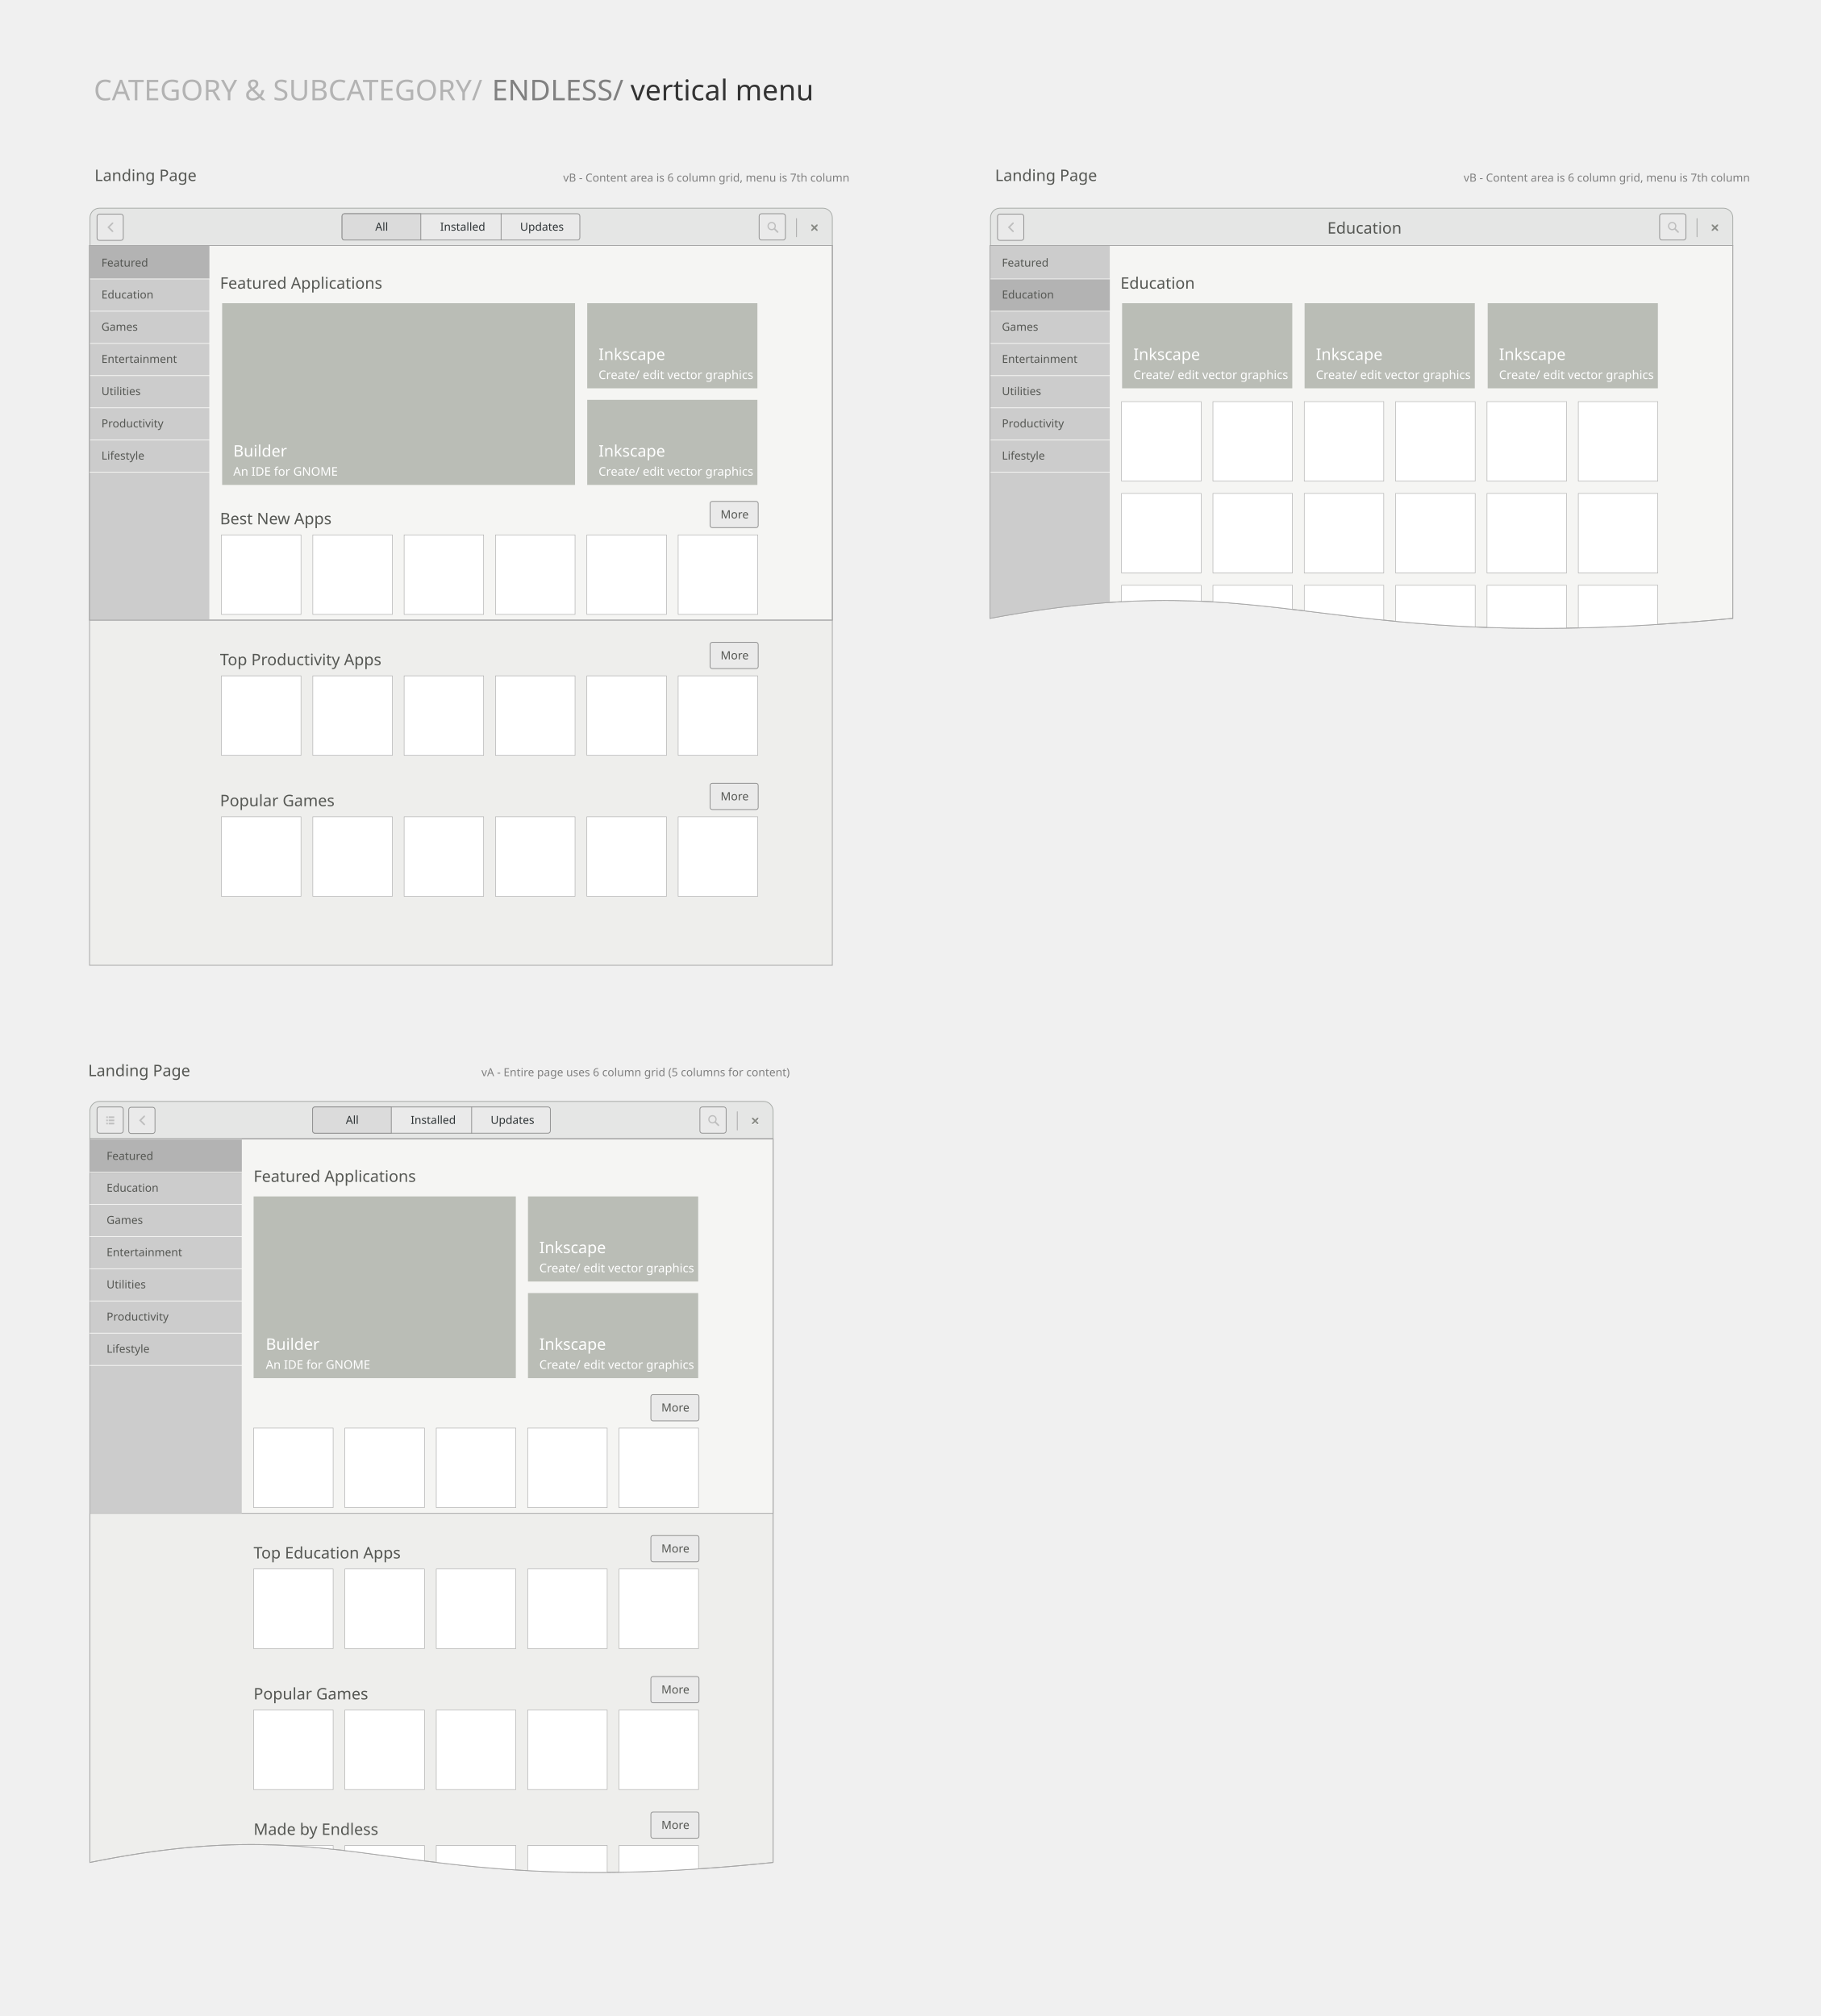
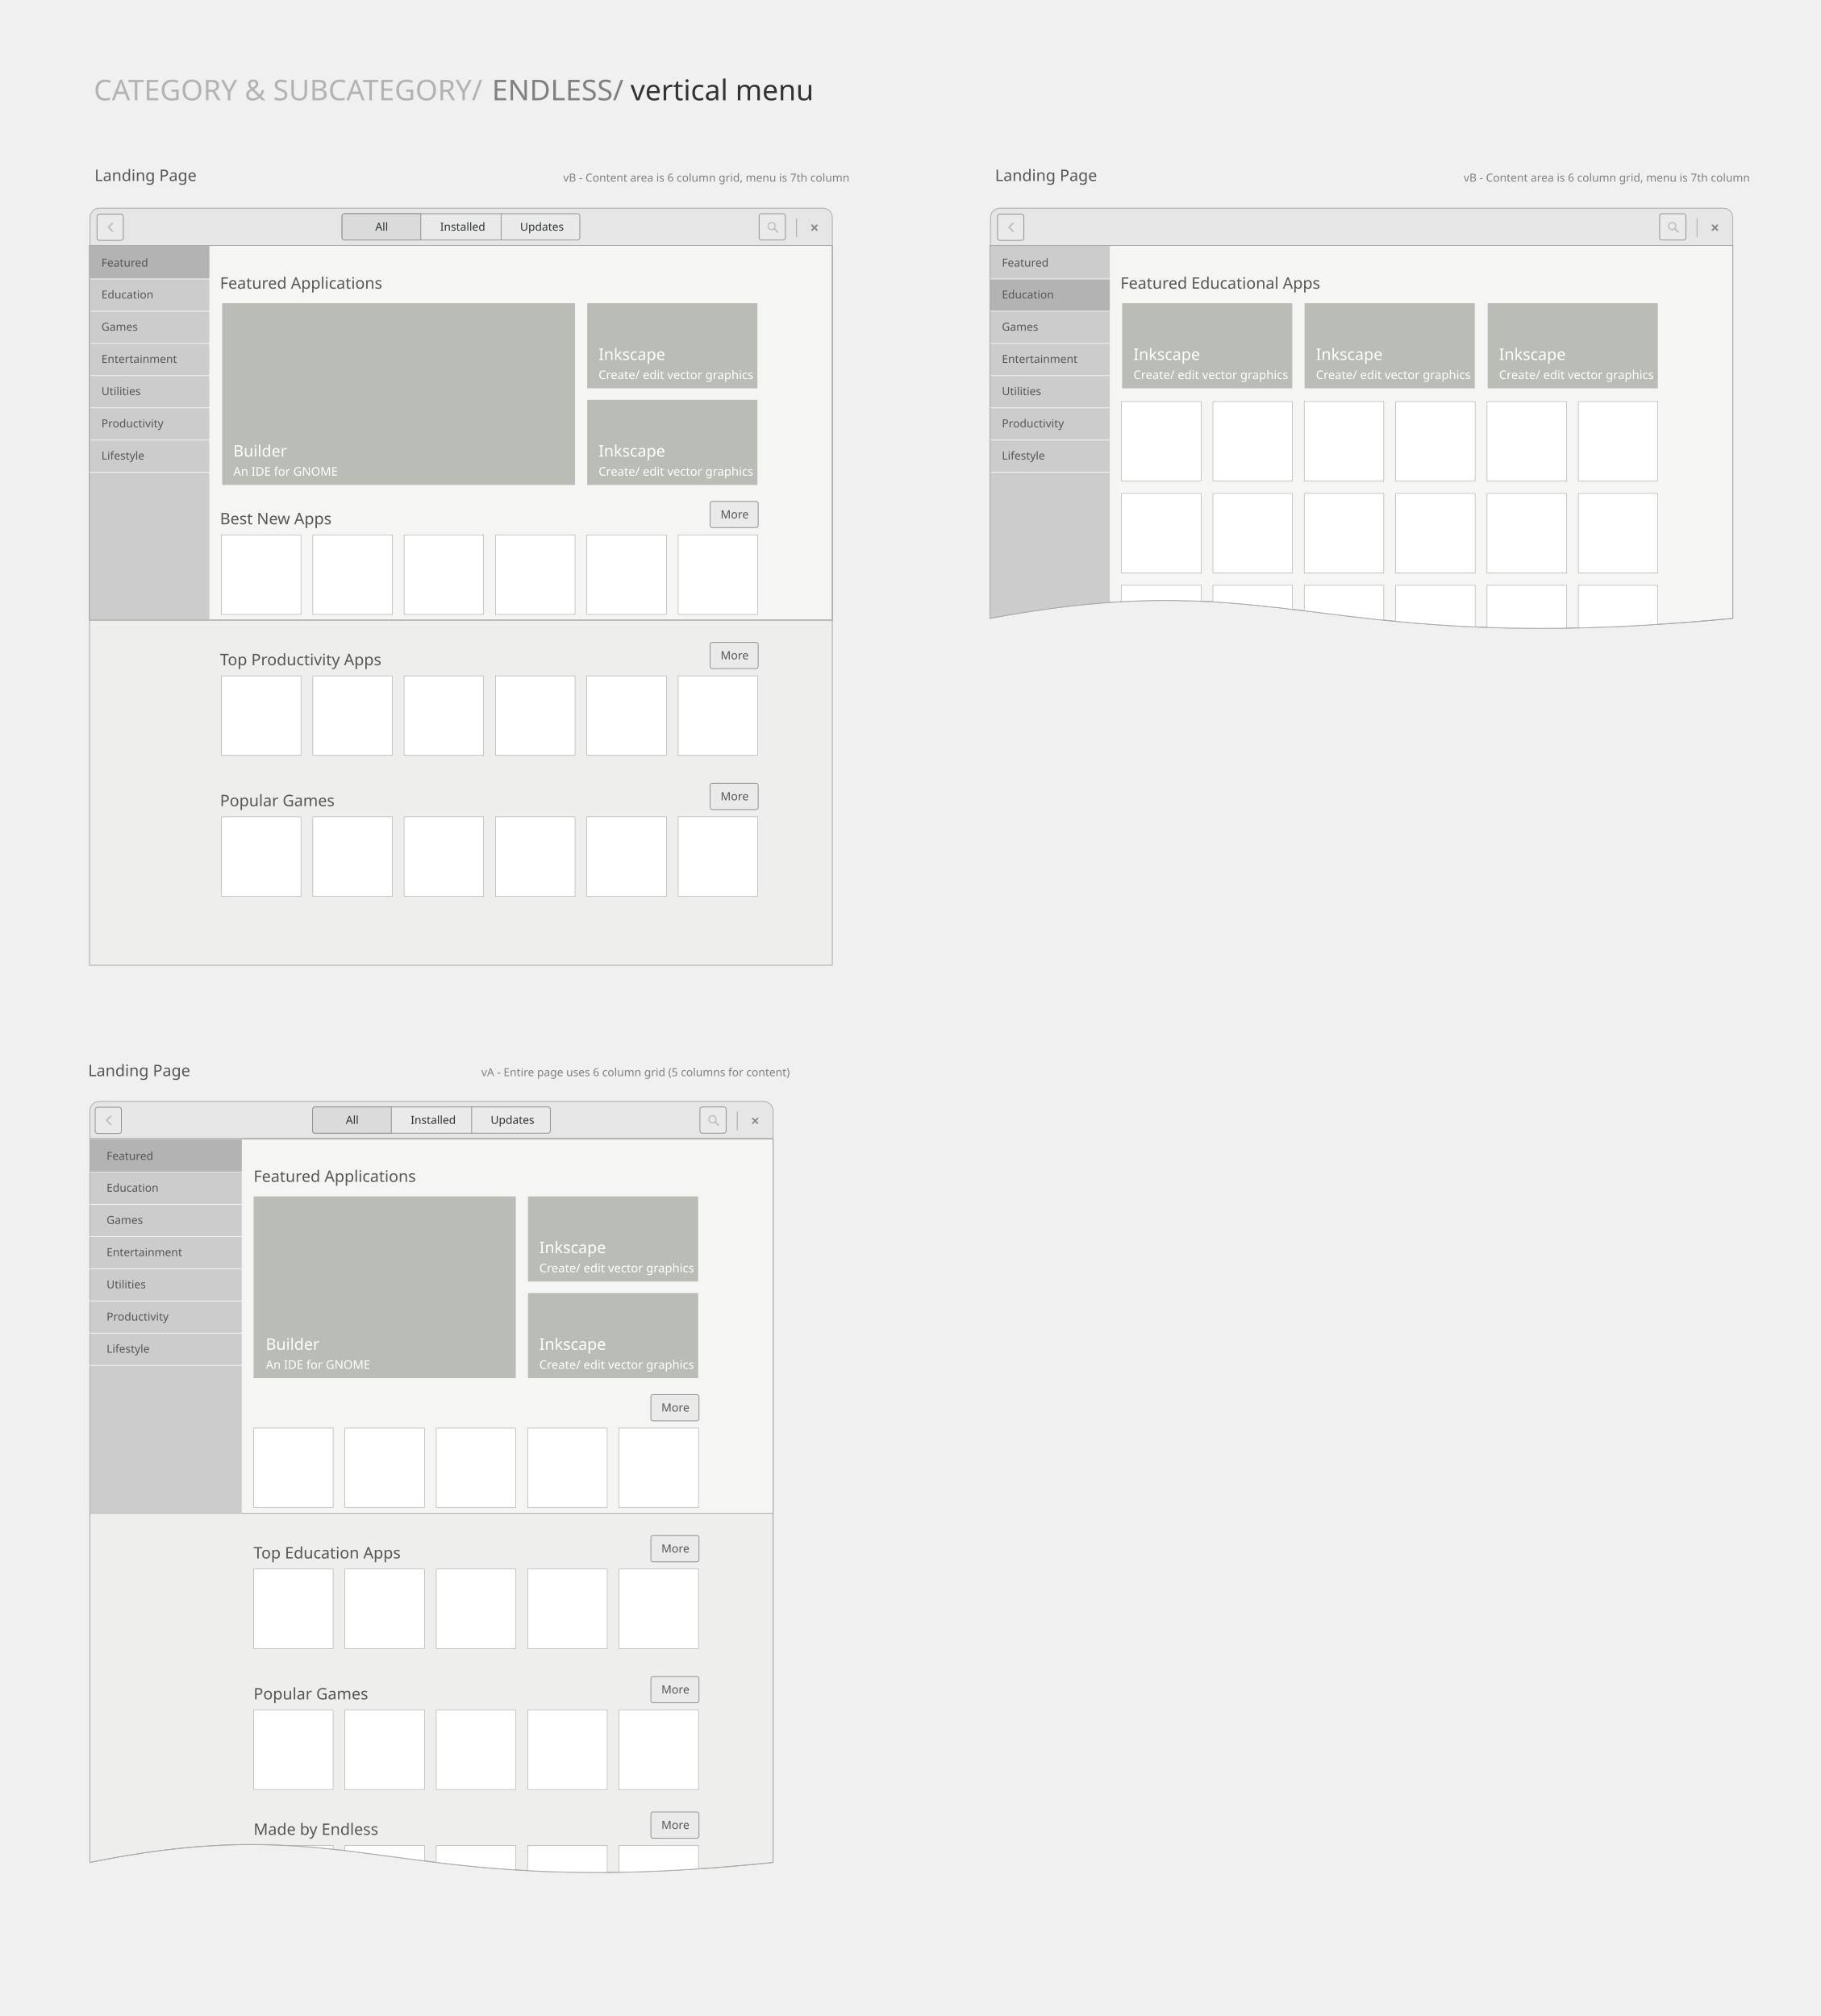
<svg xmlns="http://www.w3.org/2000/svg" id="svg3923" viewBox="0 0 2289.23 2534.99">
  <defs>
-     <style>.cls-1,.cls-11,.cls-16,.cls-17,.cls-27,.cls-30,.cls-5{fill:none;}.cls-2{fill:#f5f5f3;}.cls-15,.cls-2,.cls-27,.cls-3,.cls-5{stroke:#a7a7a7;}.cls-2,.cls-27,.cls-3,.cls-30{stroke-linecap:square;}.cls-3{fill:#eeeeec;}.cls-4{fill:#e5e6e5;stroke:#a7aba7;}.cls-11,.cls-16,.cls-17,.cls-5{stroke-linecap:round;}.cls-21,.cls-6{fill:#888a85;}.cls-10,.cls-13,.cls-14,.cls-18,.cls-19,.cls-7{isolation:isolate;}.cls-13,.cls-7{font-size:20px;}.cls-18,.cls-31,.cls-7{fill:#555753;}.cls-10,.cls-13,.cls-14,.cls-18,.cls-19,.cls-23,.cls-31,.cls-7{font-family:Cantarell;}.cls-8{fill:#eaeaea;}.cls-11,.cls-8,.cls-9{stroke:#919191;}.cls-9{fill:#dbdbdb;}.cls-10,.cls-19,.cls-31{font-size:14px;}.cls-10{fill:#2e3436;}.cls-12{fill:#babdb6;}.cls-13,.cls-14,.cls-15,.cls-20{fill:#fff;}.cls-14{font-size:15px;}.cls-15{stroke-width:0.62px;}.cls-16,.cls-17{stroke:#bebebe;stroke-linejoin:round;}.cls-16{stroke-width:1.55px;}.cls-17{stroke-width:2px;}.cls-18{font-size:14.3px;}.cls-19,.cls-24{fill:gray;}.cls-21{fill-opacity:0;}.cls-22{fill:#bebebe;}.cls-23{font-size:36px;}.cls-23,.cls-29{fill:#b3b3b3;}.cls-25{fill:#333;}.cls-26{clip-path:url(#clip-path);}.cls-28{fill:#ccc;}.cls-30{stroke:#f5f5f3;}.cls-32{clip-path:url(#clip-path-2);}</style>
+     <style>.cls-1,.cls-11,.cls-16,.cls-17,.cls-25,.cls-28,.cls-5{fill:none;}.cls-2{fill:#f5f5f3;}.cls-15,.cls-2,.cls-25,.cls-3,.cls-5{stroke:#a7a7a7;}.cls-2,.cls-25,.cls-28,.cls-3{stroke-linecap:square;}.cls-3{fill:#eeeeec;}.cls-4{fill:#e5e6e5;stroke:#a7aba7;}.cls-11,.cls-16,.cls-17,.cls-5{stroke-linecap:round;}.cls-6{fill:#888a85;}.cls-10,.cls-13,.cls-14,.cls-18,.cls-19,.cls-7{isolation:isolate;}.cls-13,.cls-7{font-size:20px;}.cls-18,.cls-29,.cls-7{fill:#555753;}.cls-10,.cls-13,.cls-14,.cls-18,.cls-19,.cls-21,.cls-29,.cls-7{font-family:Cantarell;}.cls-8{fill:#eaeaea;}.cls-11,.cls-8,.cls-9{stroke:#919191;}.cls-9{fill:#dbdbdb;}.cls-10,.cls-19,.cls-29{font-size:14px;}.cls-10{fill:#2e3436;}.cls-12{fill:#babdb6;}.cls-13,.cls-14,.cls-15,.cls-20{fill:#fff;}.cls-14{font-size:15px;}.cls-15{stroke-width:0.62px;}.cls-16,.cls-17{stroke:#bebebe;stroke-linejoin:round;}.cls-16{stroke-width:1.55px;}.cls-17{stroke-width:2px;}.cls-18{font-size:14.3px;}.cls-19,.cls-22{fill:gray;}.cls-21{font-size:36px;}.cls-21,.cls-27{fill:#b3b3b3;}.cls-23{fill:#333;}.cls-24{clip-path:url(#clip-path);}.cls-26{fill:#ccc;}.cls-28{stroke:#f5f5f3;}.cls-30{fill:#bebebe;}.cls-31{clip-path:url(#clip-path-2);}</style>
    <clipPath id="clip-path">
      <path id="path4040" class="cls-1" d="M113,1431.93H972v910c-481,50-514-70-859,0v-910Z" />
    </clipPath>
    <clipPath id="clip-path-2">
      <path id="path4040-2" data-name="path4040" class="cls-1" d="M1244.83,308.77h933.88V777.56c-522.93,50-558.81-70-933.88,0V308.77Z" />
    </clipPath>
  </defs>
  <path id="path4040-3" data-name="path4040" class="cls-2" d="M1244.83,308.77h933.88V777.56c-522.93,50-558.81-70-933.88,0V308.77Z" />
  <path id="path4040-4" data-name="path4040" class="cls-3" d="M113,1431.93H972v910c-481,50-514-70-859,0v-910Z" />
  <path id="rect14533" class="cls-3" d="M112.62,308.77H1046.5v905H112.62v-905Z" />
  <path id="path14535" class="cls-4" d="M125.15,261.77H1034.5a11.91,11.91,0,0,1,12,12v35H113.15v-35a12,12,0,0,1,12-12h0Z" />
  <path id="path14609" class="cls-5" d="M1001.5,274.77v23" />
  <path id="path14644" class="cls-6" d="M1020,282.27h1a0.91,0.91,0,0,1,.7.3l2.3,2.3,2.3-2.3a1.08,1.08,0,0,1,.7-0.3h1v1a1.08,1.08,0,0,1-.2.8l-2.3,2.3,2.2,2.2a1.08,1.08,0,0,1,.3.7v1h-1a0.91,0.91,0,0,1-.7-0.3l-2.3-2.3-2.3,2.3a1.08,1.08,0,0,1-.7.3h-1v-1a0.91,0.91,0,0,1,.3-0.7l2.3-2.2-2.3-2.3a1.14,1.14,0,0,1-.3-0.8v-1Z" />
  <rect id="rect40287" class="cls-2" x="112.62" y="308.77" width="933.88" height="471" />
  <text class="cls-7" transform="translate(118.89 227.62)">Landing Page</text>
  <path id="rect4808" class="cls-8" d="M433.06,268.77h293a3,3,0,0,1,3,3v27a3,3,0,0,1-3,3h-293a3,3,0,0,1-3-3v-27A3,3,0,0,1,433.06,268.77Z" />
  <path id="path4902" class="cls-9" d="M433.06,301.77h96v-33h-96a3,3,0,0,0-3,3v27A3,3,0,0,0,433.06,301.77Z" />
  <text class="cls-10" transform="translate(471.82 290.06)">All</text>
  <text class="cls-10" transform="translate(553.4 290.06)">Installed</text>
  <path id="path4818" class="cls-11" d="M630.06,268.77v33" />
  <text class="cls-10" transform="translate(653.91 290.06)">Updates</text>
  <rect id="rect24268" class="cls-12" x="279.31" y="381.27" width="443.7" height="228.5" />
  <rect id="rect24268-2" data-name="rect24268" class="cls-12" x="738.31" y="381.27" width="214" height="107" />
  <text class="cls-7" transform="translate(276.61 363.03)">Featured Applications</text>
  <text class="cls-13" transform="translate(293.36 574.12)">Builder</text>
  <text class="cls-14" transform="translate(293.36 598.12)">An IDE for GNOME</text>
  <text class="cls-13" transform="translate(752.54 452.62)">Inkscape</text>
  <text class="cls-14" transform="translate(752.54 476.62)">Create/ edit vector graphics</text>
  <rect id="rect24268-3" data-name="rect24268" class="cls-12" x="738.31" y="502.77" width="214" height="107" />
  <text class="cls-13" transform="translate(752.54 574.12)">Inkscape</text>
  <text class="cls-14" transform="translate(752.54 598.12)">Create/ edit vector graphics</text>
  <text class="cls-7" transform="translate(276.61 659.27)">Best New Apps</text>
  <rect id="rect24286" class="cls-15" x="278.41" y="672.58" width="100" height="100" />
  <rect id="rect24286-2" data-name="rect24286" class="cls-15" x="393.31" y="672.58" width="100" height="100" />
  <rect id="rect24286-3" data-name="rect24286" class="cls-15" x="508.11" y="672.58" width="100" height="100" />
  <rect id="rect24286-4" data-name="rect24286" class="cls-15" x="623.01" y="672.58" width="100" height="100" />
  <rect id="rect24286-5" data-name="rect24286" class="cls-15" x="737.91" y="672.58" width="100" height="100" />
  <rect id="rect24286-6" data-name="rect24286" class="cls-15" x="852.71" y="672.58" width="100" height="100" />
  <path id="path4040-5" data-name="path4040" class="cls-1" d="M112.62,308.77H1046.5v905c-522.93,50-558.81-70-933.88,0v-905Z" />
  <path id="rect10337" class="cls-8" d="M957.5,268.77h27a3,3,0,0,1,3,3v27a3,3,0,0,1-3,3h-27a3,3,0,0,1-3-3v-27A3,3,0,0,1,957.5,268.77Z" />
  <g id="g2204">
    <path id="path27918" class="cls-16" d="M974.76,284.27a4.51,4.51,0,1,1-4.51-4.5A4.5,4.5,0,0,1,974.76,284.27Z" />
    <path id="path27941" class="cls-17" d="M973.76,287.77l4,4" />
    <rect id="rect1431" class="cls-1" x="963.75" y="277.77" width="16" height="16" />
  </g>
  <rect class="cls-8" x="892.83" y="630.47" width="60.48" height="33" rx="2.67" ry="2.67" />
  <text class="cls-18" transform="translate(906.01 651.84)">More</text>
  <text class="cls-7" transform="translate(276.61 836.52)">Top Productivity Apps</text>
  <rect id="rect24286-7" data-name="rect24286" class="cls-15" x="278.41" y="849.83" width="100" height="100" />
  <rect id="rect24286-8" data-name="rect24286" class="cls-15" x="393.31" y="849.83" width="100" height="100" />
  <rect id="rect24286-9" data-name="rect24286" class="cls-15" x="508.11" y="849.83" width="100" height="100" />
  <rect id="rect24286-10" data-name="rect24286" class="cls-15" x="623.01" y="849.83" width="100" height="100" />
  <rect id="rect24286-11" data-name="rect24286" class="cls-15" x="737.91" y="849.83" width="100" height="100" />
  <rect id="rect24286-12" data-name="rect24286" class="cls-15" x="852.71" y="849.83" width="100" height="100" />
  <rect class="cls-8" x="892.83" y="807.72" width="60.48" height="33" rx="2.67" ry="2.67" />
  <text class="cls-18" transform="translate(906.01 829.08)">More</text>
  <text class="cls-7" transform="translate(276.61 1013.76)">Popular Games</text>
  <rect id="rect24286-13" data-name="rect24286" class="cls-15" x="278.41" y="1027.07" width="100" height="100" />
  <rect id="rect24286-14" data-name="rect24286" class="cls-15" x="393.31" y="1027.07" width="100" height="100" />
  <rect id="rect24286-15" data-name="rect24286" class="cls-15" x="508.11" y="1027.07" width="100" height="100" />
  <rect id="rect24286-16" data-name="rect24286" class="cls-15" x="623.01" y="1027.07" width="100" height="100" />
  <rect id="rect24286-17" data-name="rect24286" class="cls-15" x="737.91" y="1027.07" width="100" height="100" />
  <rect id="rect24286-18" data-name="rect24286" class="cls-15" x="852.71" y="1027.07" width="100" height="100" />
  <rect class="cls-8" x="892.83" y="984.97" width="60.48" height="33" rx="2.67" ry="2.67" />
  <text class="cls-18" transform="translate(906.01 1006.33)">More</text>
  <text class="cls-19" transform="translate(708.11 228.37)">vB - Content area is 6 column grid, menu is 7th column</text>
  <text class="cls-19" transform="translate(605.26 1353.21)">vA - Entire page uses 6 column grid (5 columns for content)</text>
  <path id="path14535-2" data-name="path14535" class="cls-4" d="M125,1384.93H960a11.91,11.91,0,0,1,12,12v35H113v-35a12,12,0,0,1,12-12h0Z" />
  <path id="path14551" class="cls-20" d="M946,1406.13h1a0.91,0.91,0,0,1,.7.3l2.3,2.3,2.3-2.3a1.08,1.08,0,0,1,.7-0.3h1v1a1.08,1.08,0,0,1-.2.8l-2.3,2.3,2.2,2.2a1.08,1.08,0,0,1,.3.7v1h-1a0.91,0.91,0,0,1-.7-0.3l-2.3-2.3-2.3,2.3a1.08,1.08,0,0,1-.7.3h-1v-1a0.91,0.91,0,0,1,.3-0.7l2.3-2.2-2.3-2.3a1.14,1.14,0,0,1-.3-0.8v-1Z" />
  <path id="path14609-2" data-name="path14609" class="cls-5" d="M927,1397.93v23" />
  <path id="path14644-2" data-name="path14644" class="cls-6" d="M945.54,1405.43h1a0.91,0.91,0,0,1,.7.3l2.3,2.3,2.3-2.3a1.08,1.08,0,0,1,.7-0.3h1v1a1.08,1.08,0,0,1-.2.8l-2.3,2.3,2.2,2.2a1.08,1.08,0,0,1,.3.7v1h-1a0.91,0.91,0,0,1-.7-0.3l-2.3-2.3-2.3,2.3a1.08,1.08,0,0,1-.7.3h-1v-1a0.91,0.91,0,0,1,.3-0.7l2.3-2.2-2.3-2.3a1.14,1.14,0,0,1-.3-0.8v-1Z" />
  <rect id="rect40287-2" data-name="rect40287" class="cls-2" x="113.04" y="1431.93" width="859" height="471" />
  <text class="cls-7" transform="translate(110.84 1353.21)">Landing Page</text>
  <path id="rect4808-2" data-name="rect4808" class="cls-8" d="M396,1391.93H689a3,3,0,0,1,3,3v27a3,3,0,0,1-3,3H396a3,3,0,0,1-3-3v-27A3,3,0,0,1,396,1391.93Z" />
  <path id="path4902-2" data-name="path4902" class="cls-9" d="M396,1424.93h96v-33H396a3,3,0,0,0-3,3v27A3,3,0,0,0,396,1424.93Z" />
  <text class="cls-10" transform="translate(434.8 1413.21)">All</text>
  <text class="cls-10" transform="translate(516.38 1413.21)">Installed</text>
  <path id="path4818-2" data-name="path4818" class="cls-11" d="M593,1391.93v33" />
  <text class="cls-10" transform="translate(616.89 1413.21)">Updates</text>
  <rect id="rect24268-4" data-name="rect24268" class="cls-12" x="318.85" y="1504.43" width="329.7" height="228.5" />
  <rect id="rect24268-5" data-name="rect24268" class="cls-12" x="663.85" y="1504.43" width="214" height="107" />
  <text class="cls-7" transform="translate(318.85 1486.19)">Featured Applications</text>
  <text class="cls-13" transform="translate(334.18 1697.27)">Builder</text>
  <text class="cls-14" transform="translate(334.18 1721.27)">An IDE for GNOME</text>
  <text class="cls-13" transform="translate(678.08 1575.77)">Inkscape</text>
  <text class="cls-14" transform="translate(678.08 1599.77)">Create/ edit vector graphics</text>
  <rect id="rect24268-6" data-name="rect24268" class="cls-12" x="663.85" y="1625.93" width="214" height="107" />
  <text class="cls-13" transform="translate(678.08 1697.27)">Inkscape</text>
  <text class="cls-14" transform="translate(678.08 1721.27)">Create/ edit vector graphics</text>
  <rect id="rect24286-19" data-name="rect24286" class="cls-15" x="318.85" y="1795.73" width="100" height="100" />
  <rect id="rect24286-20" data-name="rect24286" class="cls-15" x="433.65" y="1795.73" width="100" height="100" />
  <rect id="rect24286-21" data-name="rect24286" class="cls-15" x="548.55" y="1795.73" width="100" height="100" />
  <rect id="rect24286-22" data-name="rect24286" class="cls-15" x="663.45" y="1795.73" width="100" height="100" />
  <rect id="rect24286-23" data-name="rect24286" class="cls-15" x="778.25" y="1795.73" width="100" height="100" />
  <path id="path4040-6" data-name="path4040" class="cls-1" d="M113,1431.93H972v910c-481,50-514-70-859,0v-910Z" />
  <path id="rect10337-2" data-name="rect10337" class="cls-8" d="M883,1391.93h27a3,3,0,0,1,3,3v27a3,3,0,0,1-3,3H883a3,3,0,0,1-3-3v-27A3,3,0,0,1,883,1391.93Z" />
  <g id="g2204-2" data-name="g2204">
    <path id="path27918-2" data-name="path27918" class="cls-16" d="M900.3,1407.43a4.51,4.51,0,1,1-4.51-4.5A4.5,4.5,0,0,1,900.3,1407.43Z" />
    <path id="path27941-2" data-name="path27941" class="cls-17" d="M899.3,1410.93l4,4" />
    <rect id="rect1431-2" data-name="rect1431" class="cls-1" x="889.29" y="1400.93" width="16" height="16" />
  </g>
-   <path id="rect10337-3" data-name="rect10337" class="cls-8" d="M125,1391.93h27a3,3,0,0,1,3,3v27a3,3,0,0,1-3,3H125a3,3,0,0,1-3-3v-27A3,3,0,0,1,125,1391.93Z" />
-   <g id="g15665">
-     <rect id="rect5354" class="cls-21" x="130.66" y="1400.8" width="16" height="16" />
-     <rect id="rect5356" class="cls-22" x="136.66" y="1403.8" width="7" height="2" />
-     <rect id="rect5358" class="cls-22" x="136.66" y="1407.8" width="7" height="2" />
-     <rect id="rect5360" class="cls-22" x="136.66" y="1411.8" width="7" height="2" />
-     <path id="rect5398" class="cls-22" d="M134,1403.8h1.23a0.38,0.38,0,0,1,.38.38v1.24a0.38,0.38,0,0,1-.38.38H134a0.38,0.38,0,0,1-.38-0.38v-1.24A0.38,0.38,0,0,1,134,1403.8Z" />
-     <path id="rect5401" class="cls-22" d="M134,1407.82h1.23a0.38,0.38,0,0,1,.38.38v1.24a0.38,0.38,0,0,1-.38.38H134a0.38,0.38,0,0,1-.38-0.38v-1.24A0.38,0.38,0,0,1,134,1407.82Z" />
-     <path id="rect5403" class="cls-22" d="M134,1411.8h1.23a0.38,0.38,0,0,1,.38.38v1.24a0.38,0.38,0,0,1-.38.38H134a0.38,0.38,0,0,1-.38-0.38v-1.24A0.38,0.38,0,0,1,134,1411.8Z" />
-   </g>
  <rect class="cls-8" x="818.37" y="1753.63" width="60.48" height="33" rx="2.67" ry="2.67" />
  <text class="cls-18" transform="translate(831.55 1774.99)">More</text>
  <text class="cls-7" transform="translate(318.85 1959.67)">Top Education Apps</text>
  <rect id="rect24286-24" data-name="rect24286" class="cls-15" x="318.85" y="1972.98" width="100" height="100" />
  <rect id="rect24286-25" data-name="rect24286" class="cls-15" x="433.65" y="1972.98" width="100" height="100" />
  <rect id="rect24286-26" data-name="rect24286" class="cls-15" x="548.55" y="1972.98" width="100" height="100" />
  <rect id="rect24286-27" data-name="rect24286" class="cls-15" x="663.45" y="1972.98" width="100" height="100" />
  <rect id="rect24286-28" data-name="rect24286" class="cls-15" x="778.25" y="1972.98" width="100" height="100" />
  <rect class="cls-8" x="818.37" y="1930.87" width="60.48" height="33" rx="2.67" ry="2.67" />
  <text class="cls-18" transform="translate(831.55 1952.24)">More</text>
  <text class="cls-7" transform="translate(318.85 2136.92)">Popular Games</text>
  <rect id="rect24286-29" data-name="rect24286" class="cls-15" x="318.85" y="2150.23" width="100" height="100" />
  <rect id="rect24286-30" data-name="rect24286" class="cls-15" x="433.65" y="2150.23" width="100" height="100" />
  <rect id="rect24286-31" data-name="rect24286" class="cls-15" x="548.55" y="2150.23" width="100" height="100" />
  <rect id="rect24286-32" data-name="rect24286" class="cls-15" x="663.45" y="2150.23" width="100" height="100" />
  <rect id="rect24286-33" data-name="rect24286" class="cls-15" x="778.25" y="2150.23" width="100" height="100" />
  <rect class="cls-8" x="818.37" y="2108.12" width="60.48" height="33" rx="2.67" ry="2.67" />
  <text class="cls-18" transform="translate(831.55 2129.49)">More</text>
  <text class="cls-7" transform="translate(318.85 2307.25)">Made by Endless</text>
  <rect class="cls-8" x="818.37" y="2278.45" width="60.48" height="33" rx="2.67" ry="2.67" />
  <text class="cls-18" transform="translate(831.55 2299.82)">More</text>
-   <text class="cls-23" transform="translate(117.86 126.13)">CATEGORY &amp; SUBCATEGORY/ <tspan class="cls-24" x="500.65" y="0">ENDLESS/</tspan>
+   <text class="cls-21" transform="translate(117.86 126.13)">CATEGORY &amp; SUBCATEGORY/ <tspan class="cls-22" x="500.65" y="0">ENDLESS/</tspan>
    <tspan x="665.09" y="0"> </tspan>
-     <tspan class="cls-25" x="674.92" y="0">vertical menu</tspan>
+     <tspan class="cls-23" x="674.92" y="0">vertical menu</tspan>
  </text>
-   <g class="cls-26">
+   <g class="cls-24">
    <rect id="rect24286-34" data-name="rect24286" class="cls-15" x="318.85" y="2320.56" width="100" height="100" />
    <rect id="rect24286-35" data-name="rect24286" class="cls-15" x="433.65" y="2320.56" width="100" height="100" />
    <rect id="rect24286-36" data-name="rect24286" class="cls-15" x="548.55" y="2320.56" width="100" height="100" />
    <rect id="rect24286-37" data-name="rect24286" class="cls-15" x="663.45" y="2320.56" width="100" height="100" />
    <rect id="rect24286-38" data-name="rect24286" class="cls-15" x="778.25" y="2320.56" width="100" height="100" />
  </g>
-   <path id="path4040-7" data-name="path4040" class="cls-27" d="M113,1431.93H972v910c-481,50-514-70-859,0v-910Z" />
-   <rect id="rect40287-3" data-name="rect40287" class="cls-28" x="113.35" y="1431.93" width="190.6" height="471" />
-   <rect id="rect40287-4" data-name="rect40287" class="cls-29" x="113.15" y="1432.93" width="190.8" height="42" />
-   <line class="cls-30" x1="113.35" y1="1473.93" x2="303.95" y2="1473.93" />
-   <text class="cls-31" transform="translate(133.97 1498.52)">Education</text>
-   <text class="cls-31" transform="translate(133.97 1458.43)">Featured</text>
-   <line class="cls-30" x1="113.35" y1="1514.43" x2="303.95" y2="1514.43" />
-   <text class="cls-31" transform="translate(133.97 1539.02)">Games</text>
-   <line class="cls-30" x1="113.35" y1="1554.93" x2="303.95" y2="1554.93" />
-   <text class="cls-31" transform="translate(133.97 1579.52)">Entertainment</text>
-   <line class="cls-30" x1="113.35" y1="1595.43" x2="303.95" y2="1595.43" />
-   <text class="cls-31" transform="translate(133.97 1620.02)">Utilities</text>
-   <line class="cls-30" x1="113.35" y1="1635.93" x2="303.95" y2="1635.93" />
-   <text class="cls-31" transform="translate(133.97 1660.52)">Productivity</text>
-   <line class="cls-30" x1="113.35" y1="1676.43" x2="303.95" y2="1676.43" />
-   <text class="cls-31" transform="translate(133.97 1701.02)">Lifestyle</text>
-   <line class="cls-30" x1="113.35" y1="1716.93" x2="303.95" y2="1716.93" />
-   <rect id="rect40287-5" data-name="rect40287" class="cls-28" x="113.15" y="308.77" width="150" height="471" />
-   <rect id="rect40287-6" data-name="rect40287" class="cls-29" x="113.15" y="308.77" width="150" height="42" />
-   <line class="cls-30" x1="113.15" y1="350.77" x2="263.15" y2="350.77" />
-   <text class="cls-31" transform="translate(127.5 375.37)">Education</text>
-   <text class="cls-31" transform="translate(127.5 335.27)">Featured</text>
-   <line class="cls-30" x1="113.15" y1="391.27" x2="263.15" y2="391.27" />
-   <text class="cls-31" transform="translate(127.5 415.87)">Games</text>
-   <line class="cls-30" x1="113.15" y1="431.77" x2="263.15" y2="431.77" />
-   <text class="cls-31" transform="translate(127.5 456.37)">Entertainment</text>
-   <line class="cls-30" x1="113.15" y1="472.27" x2="263.15" y2="472.27" />
-   <text class="cls-31" transform="translate(127.5 496.87)">Utilities</text>
-   <line class="cls-30" x1="113.15" y1="512.77" x2="263.15" y2="512.77" />
-   <text class="cls-31" transform="translate(127.5 537.37)">Productivity</text>
-   <line class="cls-30" x1="113.15" y1="553.27" x2="263.15" y2="553.27" />
-   <text class="cls-31" transform="translate(127.5 577.87)">Lifestyle</text>
-   <rect id="rect40287-7" data-name="rect40287" class="cls-27" x="112.62" y="308.77" width="933.88" height="471" />
-   <line class="cls-30" x1="113.15" y1="593.77" x2="263.15" y2="593.77" />
-   <path id="rect27529" class="cls-8" d="M164.89,1392.3h27a3,3,0,0,1,3,3v27a3,3,0,0,1-3,3h-27a3,3,0,0,1-3-3v-27A3,3,0,0,1,164.89,1392.3Z" />
-   <path id="path27535" class="cls-22" d="M174.89,1408.8l5.7,5.7a1.08,1.08,0,0,0,.7.3h1v-1a0.91,0.91,0,0,0-.3-0.7l-4.3-4.3,4.3-4.3a1.08,1.08,0,0,0,.3-0.7v-1h-1a0.91,0.91,0,0,0-.7.3Z" />
+   <path id="path4040-7" data-name="path4040" class="cls-25" d="M113,1431.93H972v910c-481,50-514-70-859,0v-910Z" />
+   <rect id="rect40287-3" data-name="rect40287" class="cls-26" x="113.35" y="1431.93" width="190.6" height="471" />
+   <rect id="rect40287-4" data-name="rect40287" class="cls-27" x="113.15" y="1432.93" width="190.8" height="42" />
+   <line class="cls-28" x1="113.35" y1="1473.93" x2="303.95" y2="1473.93" />
+   <text class="cls-29" transform="translate(133.97 1498.52)">Education</text>
+   <text class="cls-29" transform="translate(133.97 1458.43)">Featured</text>
+   <line class="cls-28" x1="113.35" y1="1514.43" x2="303.95" y2="1514.43" />
+   <text class="cls-29" transform="translate(133.97 1539.02)">Games</text>
+   <line class="cls-28" x1="113.35" y1="1554.93" x2="303.95" y2="1554.93" />
+   <text class="cls-29" transform="translate(133.97 1579.52)">Entertainment</text>
+   <line class="cls-28" x1="113.35" y1="1595.43" x2="303.95" y2="1595.43" />
+   <text class="cls-29" transform="translate(133.97 1620.02)">Utilities</text>
+   <line class="cls-28" x1="113.35" y1="1635.93" x2="303.95" y2="1635.93" />
+   <text class="cls-29" transform="translate(133.97 1660.52)">Productivity</text>
+   <line class="cls-28" x1="113.35" y1="1676.43" x2="303.95" y2="1676.43" />
+   <text class="cls-29" transform="translate(133.97 1701.02)">Lifestyle</text>
+   <line class="cls-28" x1="113.35" y1="1716.93" x2="303.95" y2="1716.93" />
+   <rect id="rect40287-5" data-name="rect40287" class="cls-26" x="113.15" y="308.77" width="150" height="471" />
+   <rect id="rect40287-6" data-name="rect40287" class="cls-27" x="113.15" y="308.77" width="150" height="42" />
+   <line class="cls-28" x1="113.15" y1="350.77" x2="263.15" y2="350.77" />
+   <text class="cls-29" transform="translate(127.5 375.37)">Education</text>
+   <text class="cls-29" transform="translate(127.5 335.27)">Featured</text>
+   <line class="cls-28" x1="113.15" y1="391.27" x2="263.15" y2="391.27" />
+   <text class="cls-29" transform="translate(127.5 415.87)">Games</text>
+   <line class="cls-28" x1="113.15" y1="431.77" x2="263.15" y2="431.77" />
+   <text class="cls-29" transform="translate(127.5 456.37)">Entertainment</text>
+   <line class="cls-28" x1="113.15" y1="472.27" x2="263.15" y2="472.27" />
+   <text class="cls-29" transform="translate(127.5 496.87)">Utilities</text>
+   <line class="cls-28" x1="113.15" y1="512.77" x2="263.15" y2="512.77" />
+   <text class="cls-29" transform="translate(127.5 537.37)">Productivity</text>
+   <line class="cls-28" x1="113.15" y1="553.27" x2="263.15" y2="553.27" />
+   <text class="cls-29" transform="translate(127.5 577.87)">Lifestyle</text>
+   <rect id="rect40287-7" data-name="rect40287" class="cls-25" x="112.62" y="308.77" width="933.88" height="471" />
+   <line class="cls-28" x1="113.15" y1="593.77" x2="263.15" y2="593.77" />
+   <path id="rect27529" class="cls-8" d="M122.64,1392.3h27a3,3,0,0,1,3,3v27a3,3,0,0,1-3,3h-27a3,3,0,0,1-3-3v-27A3,3,0,0,1,122.64,1392.3Z" />
+   <path id="path27535" class="cls-30" d="M132.64,1408.8l5.7,5.7a1.08,1.08,0,0,0,.7.3h1v-1a0.91,0.91,0,0,0-.3-0.7l-4.3-4.3,4.3-4.3a1.08,1.08,0,0,0,.3-0.7v-1h-1a0.91,0.91,0,0,0-.7.3Z" />
  <path id="rect27529-2" data-name="rect27529" class="cls-8" d="M125,269.27h27a3,3,0,0,1,3,3v27a3,3,0,0,1-3,3H125a3,3,0,0,1-3-3v-27A3,3,0,0,1,125,269.27Z" />
-   <path id="path27535-2" data-name="path27535" class="cls-22" d="M135,285.77l5.7,5.7a1.08,1.08,0,0,0,.7.3h1v-1a0.91,0.91,0,0,0-.3-0.7l-4.3-4.3,4.3-4.3a1.08,1.08,0,0,0,.3-0.7v-1h-1a0.91,0.91,0,0,0-.7.3Z" />
+   <path id="path27535-2" data-name="path27535" class="cls-30" d="M135,285.77l5.7,5.7a1.08,1.08,0,0,0,.7.3h1v-1a0.91,0.91,0,0,0-.3-0.7l-4.3-4.3,4.3-4.3a1.08,1.08,0,0,0,.3-0.7v-1h-1a0.91,0.91,0,0,0-.7.3Z" />
  <path id="path14535-3" data-name="path14535" class="cls-4" d="M1257.36,261.77h909.35a11.91,11.91,0,0,1,12,12v35H1245.36v-35a12,12,0,0,1,12-12h0Z" />
  <path id="path14609-3" data-name="path14609" class="cls-5" d="M2133.71,274.77v23" />
  <path id="path14644-3" data-name="path14644" class="cls-6" d="M2152.21,282.27h1a0.91,0.91,0,0,1,.7.3l2.3,2.3,2.3-2.3a1.08,1.08,0,0,1,.7-0.3h1v1a1.08,1.08,0,0,1-.2.8l-2.3,2.3,2.2,2.2a1.08,1.08,0,0,1,.3.7v1h-1a0.91,0.91,0,0,1-.7-0.3l-2.3-2.3-2.3,2.3a1.08,1.08,0,0,1-.7.3h-1v-1a0.91,0.91,0,0,1,.3-0.7l2.3-2.2-2.3-2.3a1.14,1.14,0,0,1-.3-0.8v-1Z" />
  <text class="cls-7" transform="translate(1251.1 227.62)">Landing Page</text>
-   <path id="rect10337-4" data-name="rect10337" class="cls-8" d="M2089.71,268.77h27a3,3,0,0,1,3,3v27a3,3,0,0,1-3,3h-27a3,3,0,0,1-3-3v-27A3,3,0,0,1,2089.71,268.77Z" />
+   <path id="rect10337-3" data-name="rect10337" class="cls-8" d="M2089.71,268.77h27a3,3,0,0,1,3,3v27a3,3,0,0,1-3,3h-27a3,3,0,0,1-3-3v-27A3,3,0,0,1,2089.71,268.77Z" />
  <g id="g2204-3" data-name="g2204">
    <path id="path27918-3" data-name="path27918" class="cls-16" d="M2107,284.27a4.51,4.51,0,1,1-4.51-4.5A4.5,4.5,0,0,1,2107,284.27Z" />
    <path id="path27941-3" data-name="path27941" class="cls-17" d="M2106,287.77l4,4" />
    <rect id="rect1431-3" data-name="rect1431" class="cls-1" x="2095.96" y="277.77" width="16" height="16" />
  </g>
  <text class="cls-19" transform="translate(1840.33 228.37)">vB - Content area is 6 column grid, menu is 7th column</text>
  <path id="rect27529-3" data-name="rect27529" class="cls-8" d="M1257.21,269.27h27a3,3,0,0,1,3,3v27a3,3,0,0,1-3,3h-27a3,3,0,0,1-3-3v-27A3,3,0,0,1,1257.21,269.27Z" />
-   <path id="path27535-3" data-name="path27535" class="cls-22" d="M1267.21,285.77l5.7,5.7a1.08,1.08,0,0,0,.7.3h1v-1a0.91,0.91,0,0,0-.3-0.7l-4.3-4.3,4.3-4.3a1.08,1.08,0,0,0,.3-0.7v-1h-1a0.91,0.91,0,0,0-.7.3Z" />
-   <g class="cls-32">
+   <path id="path27535-3" data-name="path27535" class="cls-30" d="M1267.21,285.77l5.7,5.7a1.08,1.08,0,0,0,.7.3h1v-1a0.91,0.91,0,0,0-.3-0.7l-4.3-4.3,4.3-4.3a1.08,1.08,0,0,0,.3-0.7v-1h-1a0.91,0.91,0,0,0-.7.3Z" />
+   <g class="cls-31">
    <rect id="rect24268-7" data-name="rect24268" class="cls-12" x="1870.52" y="381.27" width="214" height="107" />
-     <text class="cls-7" transform="translate(1408.82 363.03)">Education</text>
+     <text class="cls-7" transform="translate(1408.82 363.03)">Featured Educational Apps</text>
    <text class="cls-13" transform="translate(1884.75 452.62)">Inkscape</text>
    <text class="cls-14" transform="translate(1884.75 476.62)">Create/ edit vector graphics</text>
    <rect id="rect24268-8" data-name="rect24268" class="cls-12" x="1640.32" y="381.27" width="214" height="107" />
    <text class="cls-13" transform="translate(1654.55 452.62)">Inkscape</text>
    <text class="cls-14" transform="translate(1654.55 476.62)">Create/ edit vector graphics</text>
    <rect id="rect24268-9" data-name="rect24268" class="cls-12" x="1410.84" y="381.27" width="214" height="107" />
    <text class="cls-13" transform="translate(1425.07 452.62)">Inkscape</text>
    <text class="cls-14" transform="translate(1425.07 476.62)">Create/ edit vector graphics</text>
-     <rect id="rect40287-8" data-name="rect40287" class="cls-28" x="1245.36" y="308.77" width="150" height="471" />
-     <rect id="rect40287-9" data-name="rect40287" class="cls-29" x="1245.36" y="350.77" width="150" height="40.5" />
-     <line class="cls-30" x1="1245.36" y1="350.77" x2="1395.36" y2="350.77" />
-     <text class="cls-31" transform="translate(1259.71 375.37)">Education</text>
-     <text class="cls-31" transform="translate(1259.71 335.27)">Featured</text>
-     <line class="cls-30" x1="1245.36" y1="391.27" x2="1395.36" y2="391.27" />
-     <text class="cls-31" transform="translate(1259.71 415.87)">Games</text>
-     <line class="cls-30" x1="1245.36" y1="431.77" x2="1395.36" y2="431.77" />
-     <text class="cls-31" transform="translate(1259.71 456.37)">Entertainment</text>
-     <line class="cls-30" x1="1245.36" y1="472.27" x2="1395.36" y2="472.27" />
-     <text class="cls-31" transform="translate(1259.71 496.87)">Utilities</text>
-     <line class="cls-30" x1="1245.36" y1="512.77" x2="1395.36" y2="512.77" />
-     <text class="cls-31" transform="translate(1259.71 537.37)">Productivity</text>
-     <line class="cls-30" x1="1245.36" y1="553.27" x2="1395.36" y2="553.27" />
-     <text class="cls-31" transform="translate(1259.71 577.87)">Lifestyle</text>
-     <line class="cls-30" x1="1245.36" y1="593.77" x2="1395.36" y2="593.77" />
+     <rect id="rect40287-8" data-name="rect40287" class="cls-26" x="1245.36" y="308.77" width="150" height="471" />
+     <rect id="rect40287-9" data-name="rect40287" class="cls-27" x="1245.36" y="350.77" width="150" height="40.5" />
+     <line class="cls-28" x1="1245.36" y1="350.77" x2="1395.36" y2="350.77" />
+     <text class="cls-29" transform="translate(1259.71 375.37)">Education</text>
+     <text class="cls-29" transform="translate(1259.71 335.27)">Featured</text>
+     <line class="cls-28" x1="1245.36" y1="391.27" x2="1395.36" y2="391.27" />
+     <text class="cls-29" transform="translate(1259.71 415.87)">Games</text>
+     <line class="cls-28" x1="1245.36" y1="431.77" x2="1395.36" y2="431.77" />
+     <text class="cls-29" transform="translate(1259.71 456.37)">Entertainment</text>
+     <line class="cls-28" x1="1245.36" y1="472.27" x2="1395.36" y2="472.27" />
+     <text class="cls-29" transform="translate(1259.71 496.87)">Utilities</text>
+     <line class="cls-28" x1="1245.36" y1="512.77" x2="1395.36" y2="512.77" />
+     <text class="cls-29" transform="translate(1259.71 537.37)">Productivity</text>
+     <line class="cls-28" x1="1245.36" y1="553.27" x2="1395.36" y2="553.27" />
+     <text class="cls-29" transform="translate(1259.71 577.87)">Lifestyle</text>
+     <line class="cls-28" x1="1245.36" y1="593.77" x2="1395.36" y2="593.77" />
    <rect id="rect24286-39" data-name="rect24286" class="cls-15" x="1410.17" y="504.98" width="100" height="100" />
    <rect id="rect24286-40" data-name="rect24286" class="cls-15" x="1525.07" y="504.98" width="100" height="100" />
    <rect id="rect24286-41" data-name="rect24286" class="cls-15" x="1639.87" y="504.98" width="100" height="100" />
    <rect id="rect24286-42" data-name="rect24286" class="cls-15" x="1754.77" y="504.98" width="100" height="100" />
    <rect id="rect24286-43" data-name="rect24286" class="cls-15" x="1869.67" y="504.98" width="100" height="100" />
    <rect id="rect24286-44" data-name="rect24286" class="cls-15" x="1984.47" y="504.98" width="100" height="100" />
    <rect id="rect24286-45" data-name="rect24286" class="cls-15" x="1410.17" y="620.48" width="100" height="100" />
    <rect id="rect24286-46" data-name="rect24286" class="cls-15" x="1525.07" y="620.48" width="100" height="100" />
    <rect id="rect24286-47" data-name="rect24286" class="cls-15" x="1639.87" y="620.48" width="100" height="100" />
    <rect id="rect24286-48" data-name="rect24286" class="cls-15" x="1754.77" y="620.48" width="100" height="100" />
    <rect id="rect24286-49" data-name="rect24286" class="cls-15" x="1869.67" y="620.48" width="100" height="100" />
    <rect id="rect24286-50" data-name="rect24286" class="cls-15" x="1984.47" y="620.48" width="100" height="100" />
    <rect id="rect24286-51" data-name="rect24286" class="cls-15" x="1410.17" y="735.98" width="100" height="100" />
    <rect id="rect24286-52" data-name="rect24286" class="cls-15" x="1525.07" y="735.98" width="100" height="100" />
    <rect id="rect24286-53" data-name="rect24286" class="cls-15" x="1639.87" y="735.98" width="100" height="100" />
    <rect id="rect24286-54" data-name="rect24286" class="cls-15" x="1754.77" y="735.98" width="100" height="100" />
    <rect id="rect24286-55" data-name="rect24286" class="cls-15" x="1869.67" y="735.98" width="100" height="100" />
    <rect id="rect24286-56" data-name="rect24286" class="cls-15" x="1984.47" y="735.98" width="100" height="100" />
  </g>
-   <path id="path4040-8" data-name="path4040" class="cls-27" d="M1244.83,308.77h933.88V777.56c-522.93,50-558.81-70-933.88,0V308.77Z" />
-   <text class="cls-7" transform="translate(1668.89 293.77)">Education</text>
+   <path id="path4040-8" data-name="path4040" class="cls-25" d="M1244.83,308.77h933.88V777.56c-522.93,50-558.81-70-933.88,0V308.77Z" />
</svg>
